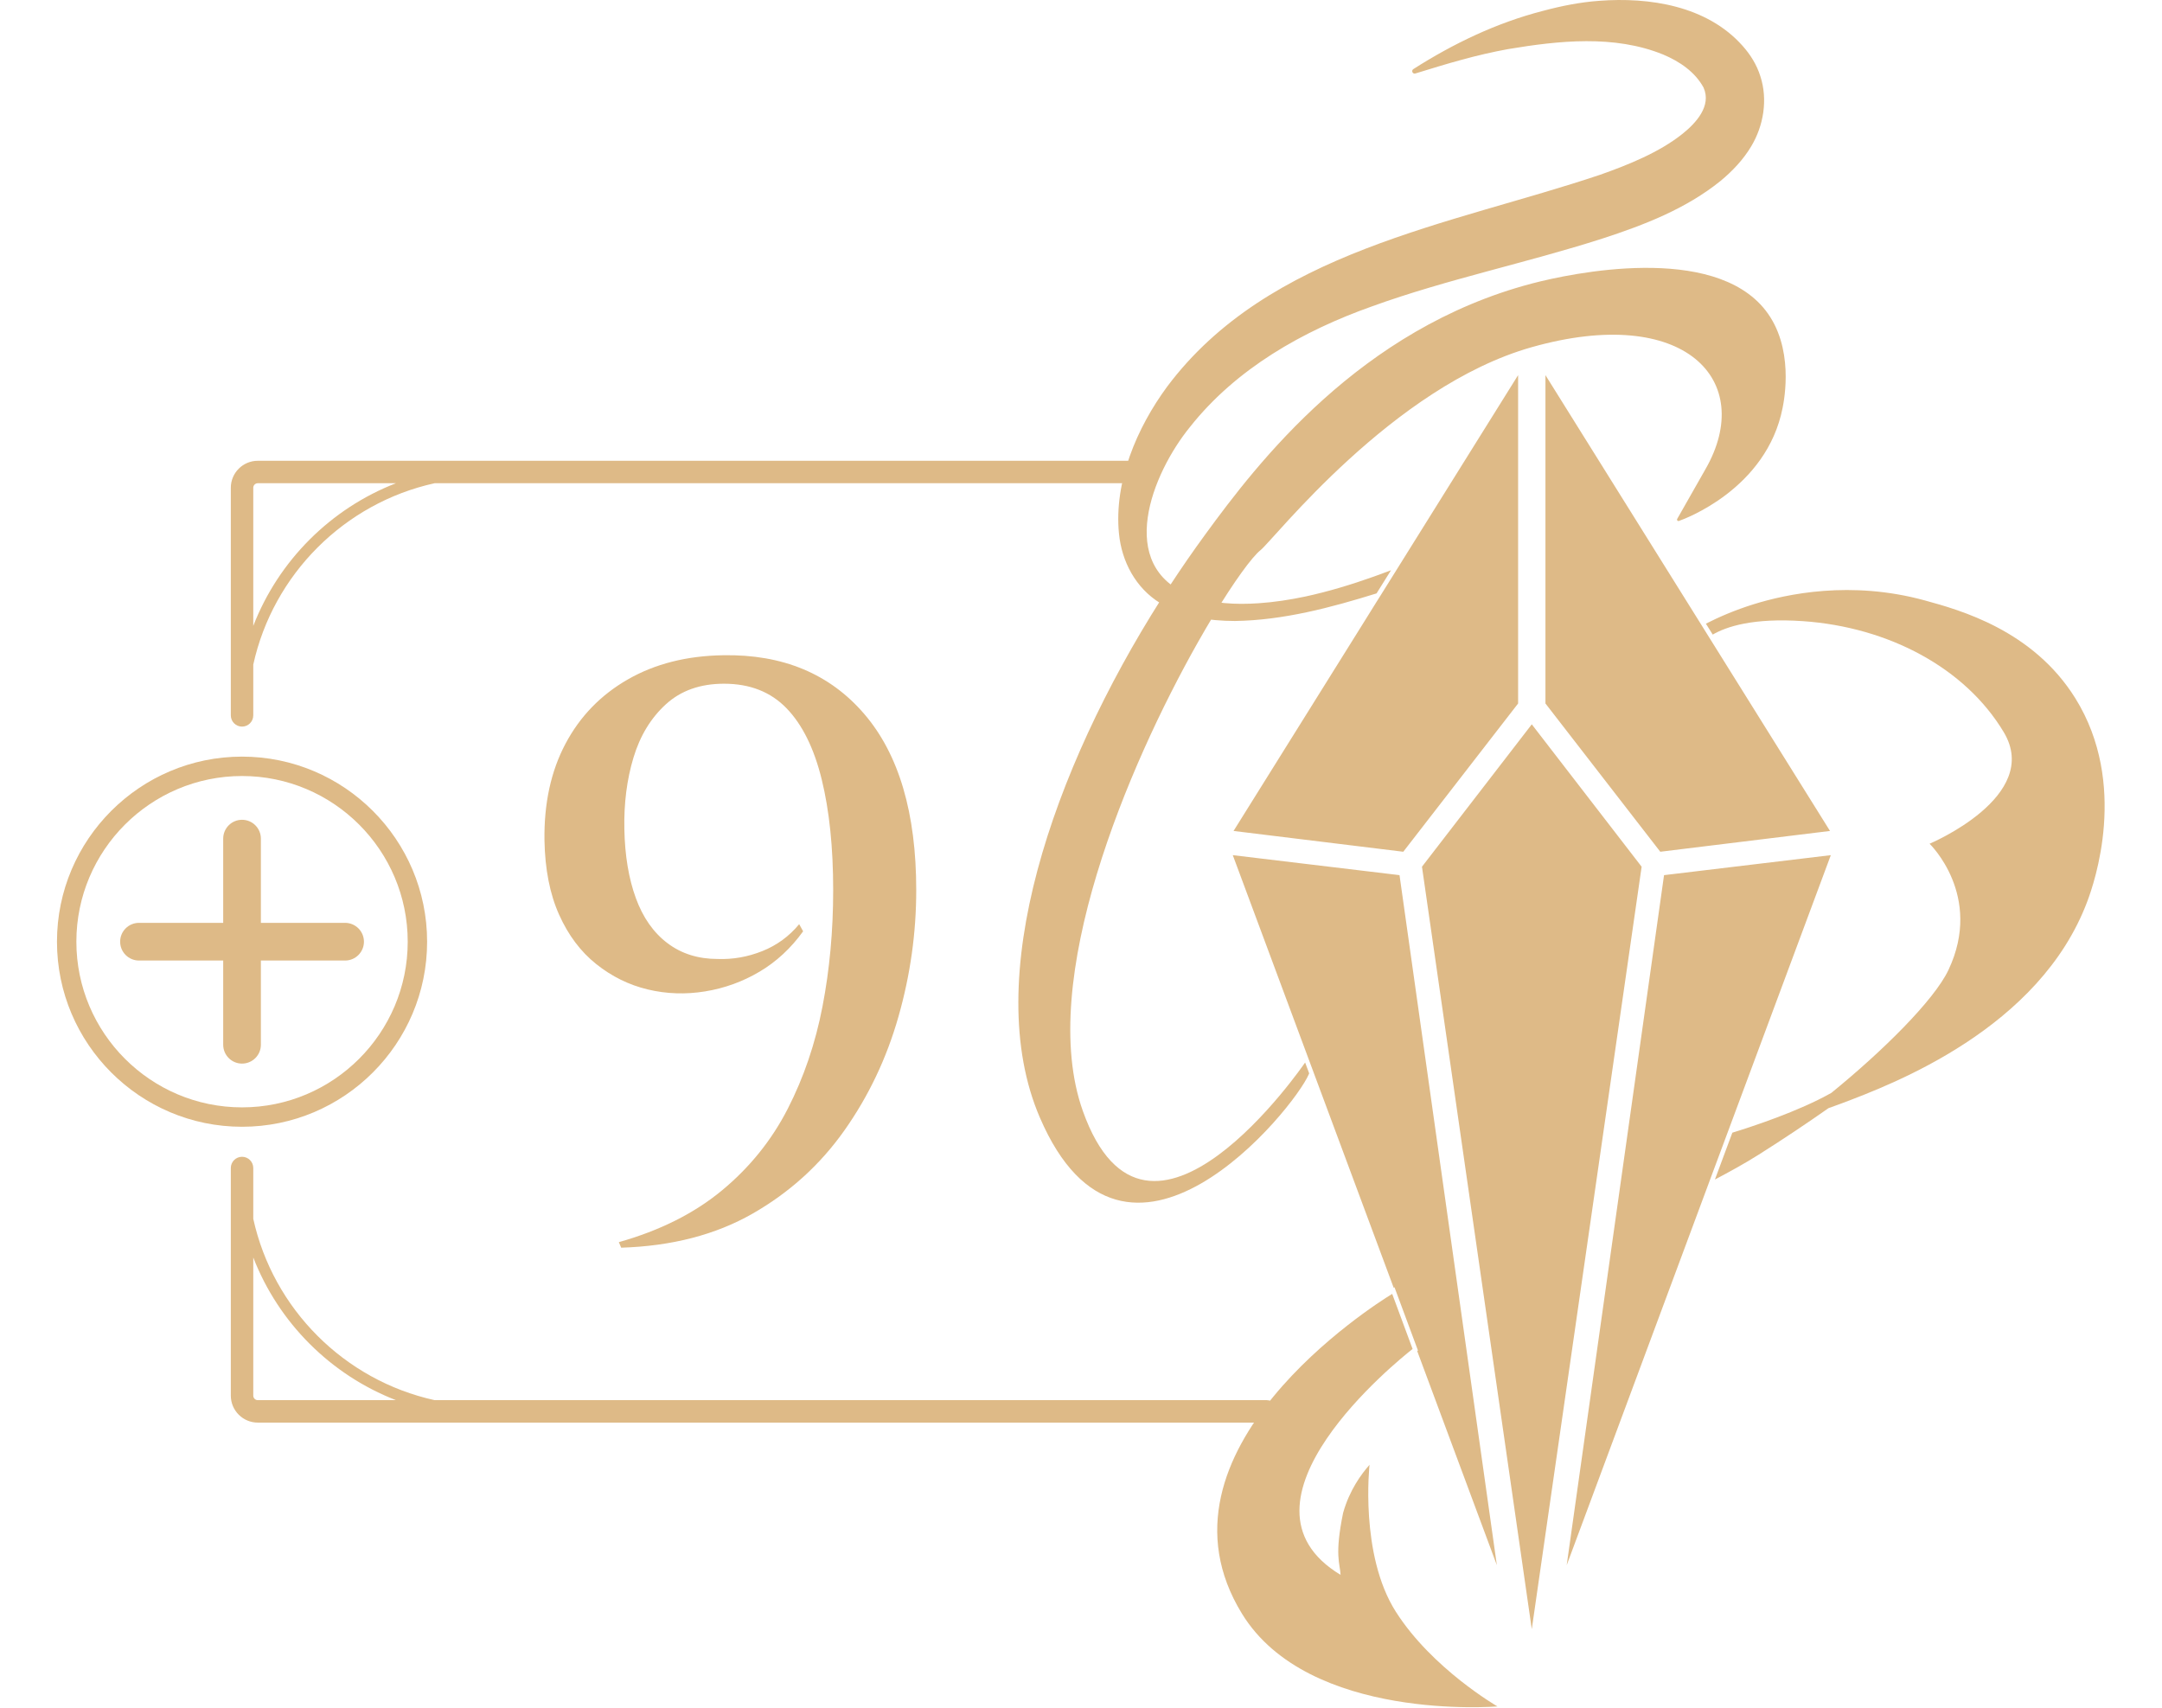
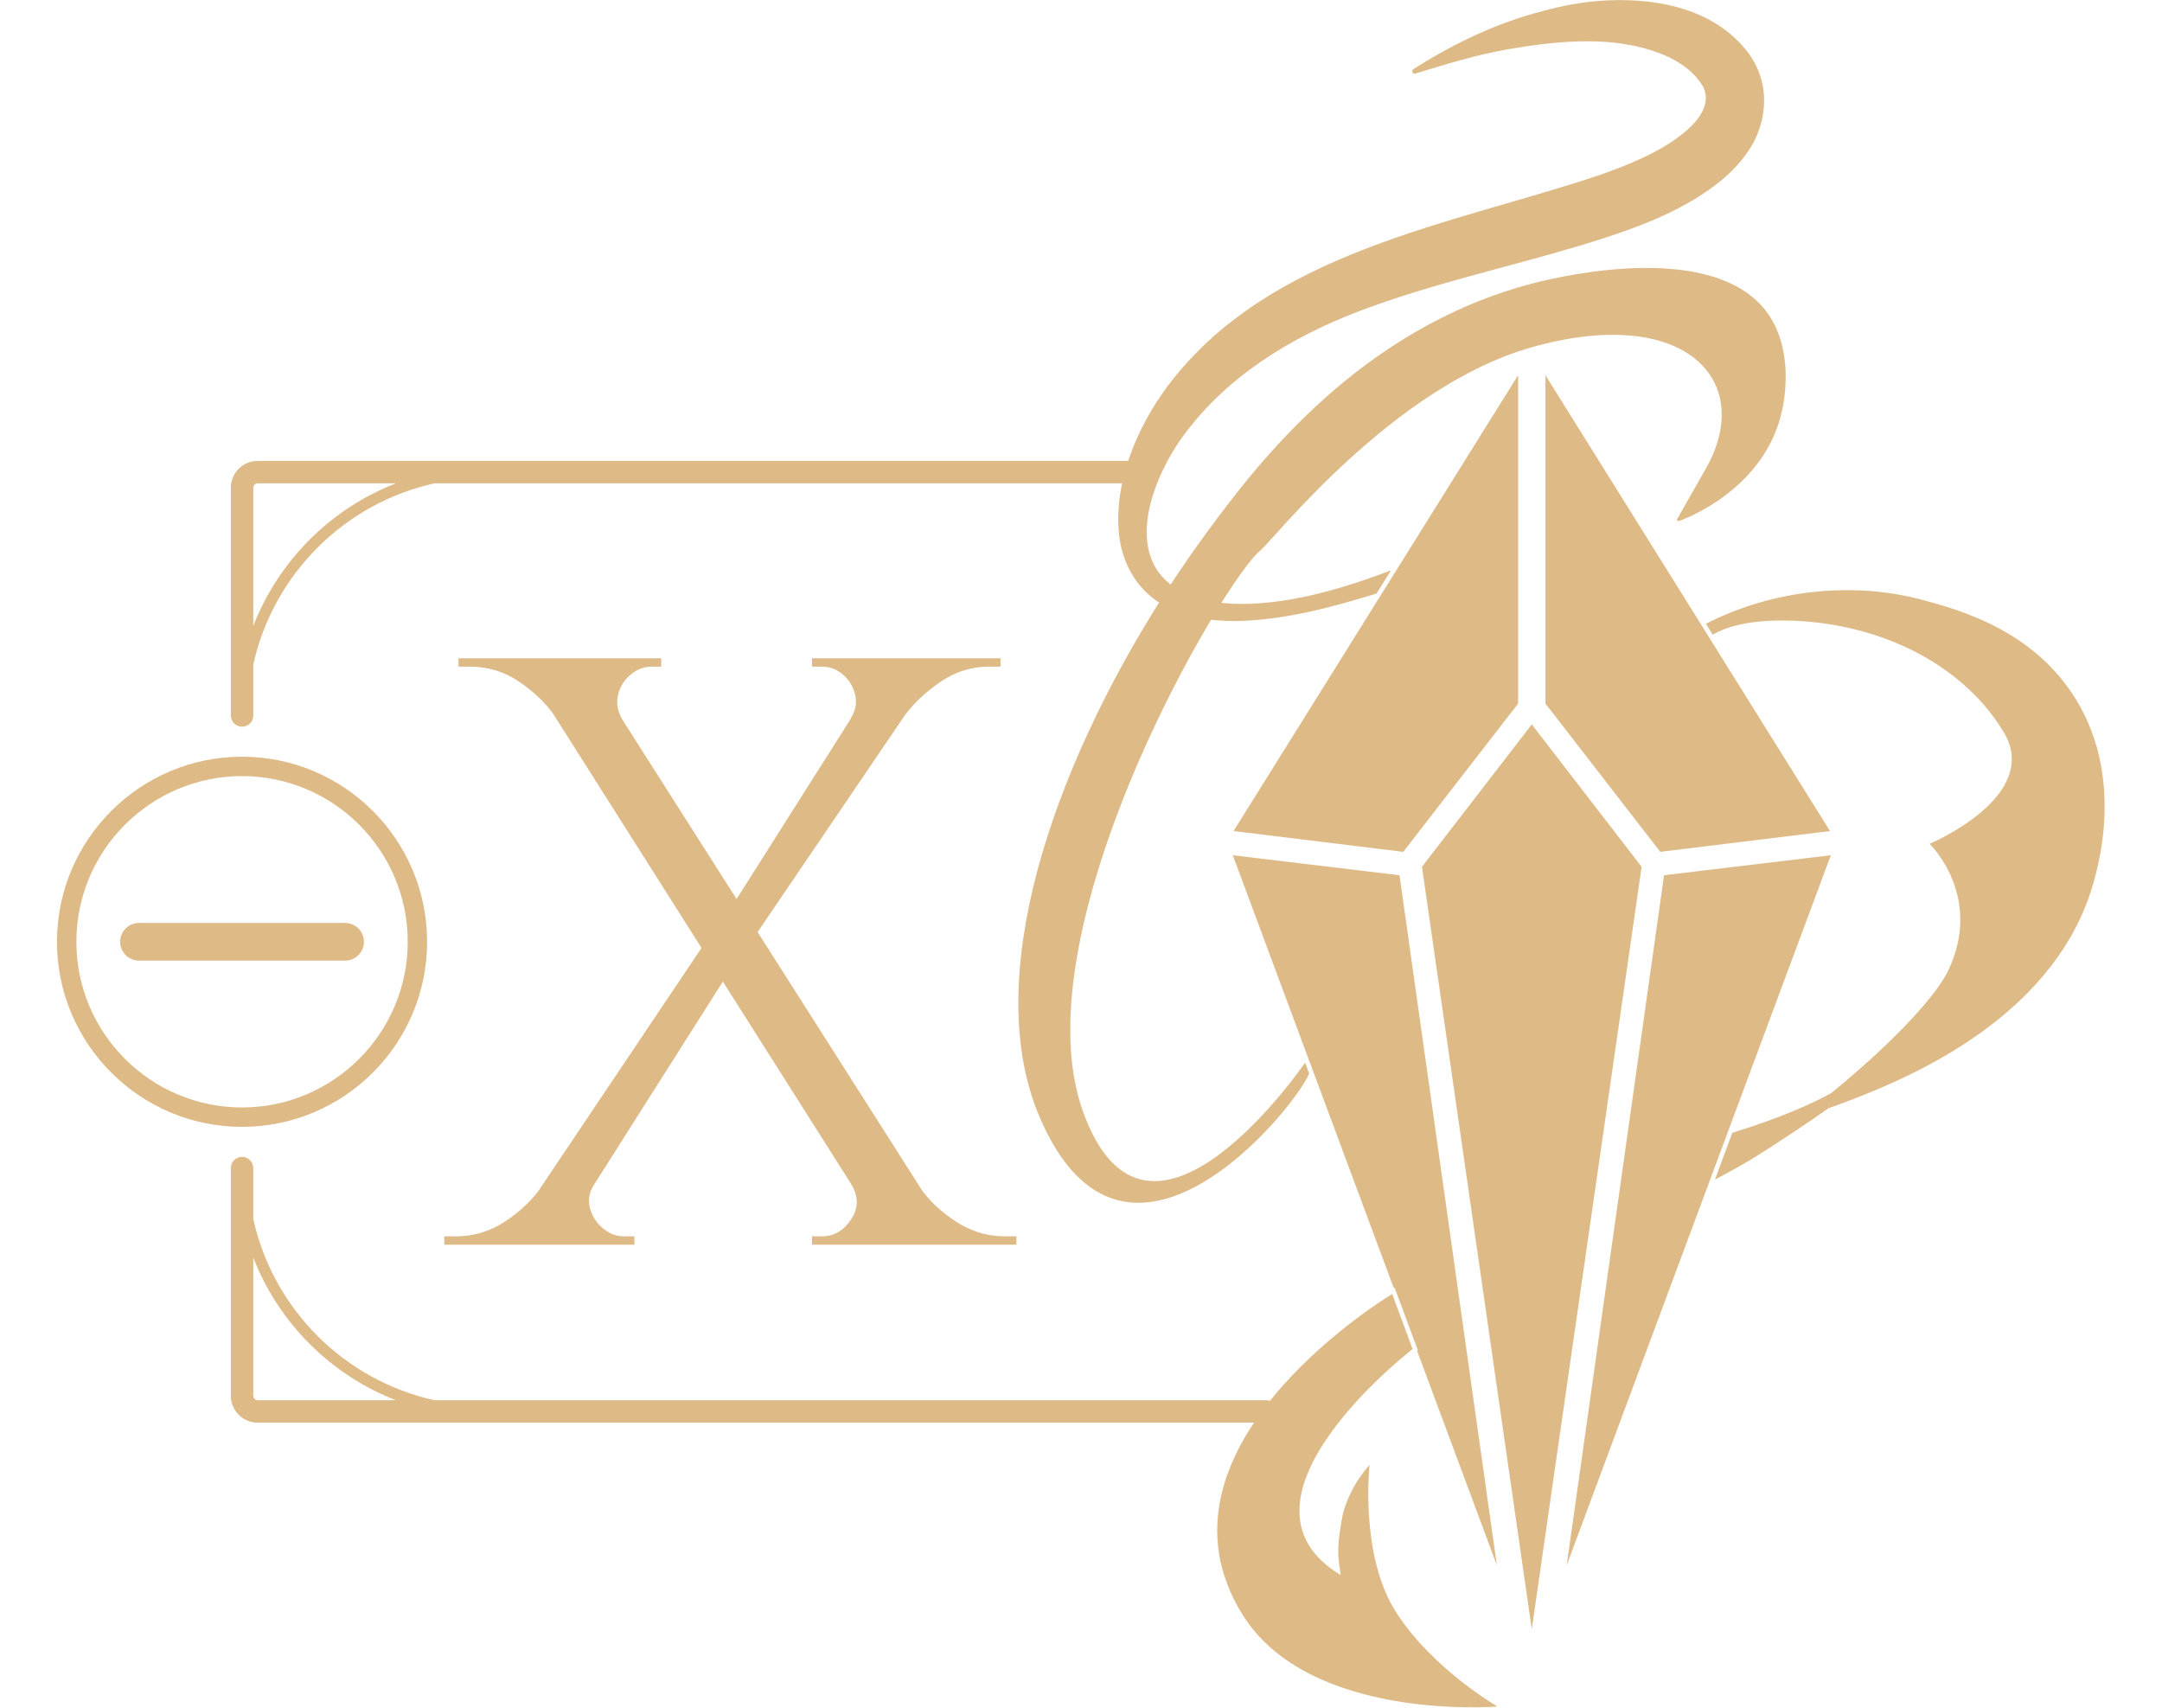
<svg xmlns="http://www.w3.org/2000/svg" xmlns:ns1="https://www.affinity.studio/" width="100%" height="100%" viewBox="0 0 4955 3913" version="1.1" xml:space="preserve" style="fill-rule:evenodd;clip-rule:evenodd;stroke-linejoin:round;stroke-miterlimit:2;">
-   <g transform="matrix(1,0,0,1,-45055,-5527)">
-     <g id="Ether-Plus-9" ns1:id="Ether Plus 9" transform="matrix(4.398482,0,0,4.166667,45055.024,5527)">
+   <g transform="matrix(1,0,0,1,-50797,-10930)">
+     <g id="Ether-Minus-X" ns1:id="Ether Minus X" transform="matrix(4.398482,0,0,4.166667,50797.024,10930.207)">
      <rect x="0" y="0" width="1126.31" height="939.043" style="fill:none;" />
      <clipPath id="_clip1">
        <rect x="0" y="0" width="1126.31" height="939.043" />
      </clipPath>
      <g clip-path="url(#_clip1)">
-         <g id="_--9-Ether" ns1:id="+ 9 Ether" transform="matrix(0.947296,0,0,1,29.68028,0)">
+         <g id="_--9-Ether" ns1:id="- 9 Ether" transform="matrix(0.947296,0,0,1,29.68028,0)">
          <g id="Ether-Icon" ns1:id="Ether Icon" transform="matrix(1,0,0,1,936.9351,903.7052)">
            <path d="M0,-861.776C-1.942,-868.034 -5.481,-873.707 -9.836,-878.56C-29.439,-900.576 -61.103,-905.357 -88.638,-903.256C-99.188,-902.499 -109.566,-900.413 -119.751,-897.674C-145.08,-891.157 -168.957,-879.692 -190.886,-865.684C-192.176,-864.855 -191.251,-862.831 -189.778,-863.282C-181.238,-865.881 -172.779,-868.538 -164.286,-870.825C-155.812,-873.155 -147.329,-875.126 -138.837,-876.68C-110.832,-881.375 -80.357,-884.636 -53.507,-873.731C-44.406,-869.904 -35.971,-864.198 -31.252,-855.566C-26.691,-845.481 -35.414,-835.981 -42.929,-830.002C-55.627,-819.903 -72.516,-813.088 -88.092,-807.588C-170.285,-779.942 -270.504,-765.638 -326.309,-691.007C-342.925,-668.439 -355.604,-638.794 -352.789,-610.209C-351.273,-594.768 -343.572,-580.295 -330.217,-572.042C-317.941,-564.374 -303.204,-562.149 -288.967,-562.14C-262.352,-562.528 -236.222,-569.524 -211.099,-577.312L-203.158,-590.034C-206.265,-588.855 -209.377,-587.709 -212.499,-586.596C-224.871,-582.199 -237.454,-578.353 -250.287,-575.591C-258.775,-573.802 -267.363,-572.474 -276.005,-571.898C-288.525,-571.049 -301.516,-571.63 -313.284,-576.118C-355.019,-592.331 -334.595,-643.287 -313.654,-668.938C-288.281,-700.967 -251.644,-721.721 -213.463,-735.244C-172.438,-750.096 -128.421,-759.121 -86.845,-772.5C-64.024,-779.923 -40.934,-788.804 -21.896,-804.188C-15.374,-809.587 -9.37,-815.898 -4.987,-823.269C1.774,-834.552 4.201,-848.919 0,-861.776M173.318,-519.536C149.988,-557.13 109.651,-568.188 90.49,-573.443C49.801,-584.596 14.423,-576.991 -3.798,-571.311C-14.033,-568.121 -22.797,-564.305 -29.949,-560.667L-26.194,-554.657C-18.617,-559.078 -3.888,-563.93 23.371,-562.049C70.49,-558.798 112.701,-536.358 133.888,-500.979C155.08,-465.607 93.081,-439.618 93.081,-439.618C93.081,-439.618 122.768,-411.101 103.484,-370.216C95.599,-353.5 67.06,-325.346 39.073,-302.593C21.077,-292.402 -4.665,-283.98 -15.399,-280.689L-24.985,-254.925C-17.044,-259.122 -8.975,-263.504 -0.838,-268.641C12.671,-277.175 25.441,-285.72 37.479,-294.171C38.984,-294.702 41.211,-295.486 44.037,-296.549C72.84,-307.36 153.648,-337.854 179.904,-408.051C183.659,-418.09 202.563,-472.406 173.318,-519.536M2.777,-733.094C-26.104,-769.865 -103.889,-753.496 -125.719,-747.743C-220.315,-722.818 -276.635,-648.99 -305.236,-609.857C-306.971,-607.484 -308.695,-605.089 -310.407,-602.677C-316.994,-593.404 -323.424,-583.84 -329.635,-574.053L-329.635,-574.047C-389.251,-480.139 -429.123,-365.42 -396.341,-289.095C-349.244,-179.462 -256.394,-293.745 -248.341,-312.895C-248.291,-313.018 -248.229,-313.158 -248.168,-313.309L-250.384,-319.258C-250.457,-319.174 -250.524,-319.09 -250.596,-319.006C-250.596,-319.006 -337.112,-192.467 -372.697,-292.727C-398.104,-364.312 -347.689,-482.624 -309.417,-550.342C-306.54,-555.429 -303.737,-560.231 -301.034,-564.702C-289.332,-584.092 -279.612,-597.349 -274.911,-601.116C-267.541,-607.025 -202.302,-691.078 -125.804,-712.729C-41.499,-736.591 -2.209,-694.374 -30.184,-645.638C-35.438,-636.483 -42.529,-623.959 -45.724,-618.301C-46.138,-617.568 -45.276,-616.779 -44.582,-617.255C-42.288,-618.038 3.466,-634.496 12.263,-679.45C13.152,-683.982 18.777,-712.724 2.777,-733.094M-200.517,-17.215C-220.495,-48.62 -214.966,-97.994 -214.966,-97.994C-219.437,-92.952 -225.985,-84.122 -229.499,-71.553C-234.301,-48.161 -231.212,-43.83 -230.893,-37.467C-296.697,-77.188 -198.738,-155.852 -191.675,-161.409C-191.412,-161.611 -191.278,-161.717 -191.278,-161.717L-202.498,-192.008C-202.498,-192.008 -202.655,-191.913 -202.951,-191.734C-211.586,-186.435 -340.128,-105.56 -285.085,-16.034C-248.436,43.581 -144.612,34.896 -144.612,34.896C-144.612,34.896 -180.533,14.185 -200.517,-17.215M-28.294,-553.347L-32.041,-559.362L-118.203,-697.37L-118.203,-516.761L-55.043,-435.21L38.319,-446.648L-28.294,-553.347ZM-52.971,-422.341L-106.518,-42.783L-27.308,-255.785L-17.718,-281.548L38.763,-433.336L-52.971,-422.341ZM-201.062,-588.723L-209,-576.003L-211.318,-572.329L-217.604,-562.221L-289.764,-446.648L-196.403,-435.21L-133.241,-516.761L-133.241,-697.37L-201.062,-588.723ZM-202.498,-192.008C-202.498,-192.008 -202.655,-191.913 -202.951,-191.734L-191.675,-161.409C-191.412,-161.611 -191.278,-161.717 -191.278,-161.717L-202.498,-192.008ZM-202.498,-192.008C-202.498,-192.008 -202.655,-191.913 -202.951,-191.734L-191.675,-161.409C-191.412,-161.611 -191.278,-161.717 -191.278,-161.717L-202.498,-192.008ZM-144.927,-42.783L-198.473,-422.341L-290.183,-433.336L-248.075,-320.129L-245.857,-314.163L-201.679,-195.385L-201.234,-195.656L-200.199,-192.87L-188.957,-162.572L-188.341,-160.895L-188.736,-160.575L-144.927,-42.783ZM-65.297,-426.975L-125.723,-7.603L-186.122,-426.975L-125.723,-505.298L-65.297,-426.975Z" style="fill:rgb(222,186,135);fill-rule:nonzero;" />
          </g>
          <g id="Inline-Frame" ns1:id="Inline Frame" transform="matrix(1,0,0,1,107.9718,268.284)">
            <path d="M0,499.368L0,423.377C13.936,459.297 42.561,487.922 78.48,501.856L2.49,501.856C1.117,501.856 0,500.741 0,499.368M557.401,501.856L99.751,501.856C50.095,490.921 10.932,451.756 0,402.099L0,374.164C0,370.754 -2.764,367.989 -6.174,367.989C-9.584,367.989 -12.348,370.754 -12.348,374.164L-12.348,499.368C-12.348,507.549 -5.692,514.206 2.49,514.206L557.401,514.206C560.811,514.206 563.575,511.441 563.575,508.032C563.575,504.621 560.811,501.856 557.401,501.856M2.49,-2.49L78.48,-2.49C42.561,11.446 13.936,40.071 0,75.991L0,0C0,-1.373 1.117,-2.49 2.49,-2.49M-6.174,131.379C-2.764,131.379 0,128.614 0,125.205L0,97.269C10.932,47.612 50.095,8.446 99.751,-2.49L487.083,-2.49C490.493,-2.49 493.257,-5.254 493.257,-8.664C493.257,-12.073 490.493,-14.838 487.083,-14.838L2.49,-14.838C-5.692,-14.838 -12.348,-8.182 -12.348,0L-12.348,125.205C-12.348,128.614 -9.584,131.379 -6.174,131.379" style="fill:rgb(222,186,135);fill-rule:nonzero;" />
          </g>
-           <g id="_--Modifier" ns1:id="+ Modifier">
-             <g transform="matrix(1,0,0,1,158.4851,528.3315)">
-               <path d="M0,-20.728L-46.323,-20.728L-46.323,-67.051C-46.323,-72.772 -50.963,-77.416 -56.688,-77.416C-62.412,-77.416 -67.052,-72.772 -67.052,-67.051L-67.052,-20.728L-113.375,-20.728C-119.096,-20.728 -123.74,-16.088 -123.74,-10.364C-123.74,-4.639 -119.096,0.001 -113.375,0.001L-67.052,0.001L-67.052,46.324C-67.052,52.045 -62.412,56.688 -56.688,56.688C-50.963,56.688 -46.323,52.045 -46.323,46.324L-46.323,0.001L0,0.001C5.72,0.001 10.364,-4.639 10.364,-10.364C10.364,-16.088 5.72,-20.728 0,-20.728" style="fill:rgb(222,186,135);fill-rule:nonzero;" />
+           <g id="_--Modifier" ns1:id="- Modifier">
+             <g transform="matrix(1,0,0,1,158.4851,528.3295)">
+               <path d="M0,-20.726L-46.323,-20.726L-46.323,-20.729L-67.052,-20.729L-67.052,-20.726L-113.375,-20.726C-119.096,-20.726 -123.74,-16.086 -123.74,-10.362C-123.74,-4.637 -119.096,0.003 -113.375,0.003L0,0.003C5.72,0.003 10.364,-4.637 10.364,-10.362C10.364,-16.086 5.72,-20.726 0,-20.726" style="fill:rgb(222,186,135);fill-rule:nonzero;" />
            </g>
            <g transform="matrix(1,0,0,1,101.7976,609.0961)">
              <path d="M0,-182.257C-50.247,-182.257 -91.129,-141.377 -91.129,-91.128C-91.129,-40.88 -50.247,0.001 0,0.001C50.247,0.001 91.129,-40.88 91.129,-91.128C91.129,-141.377 50.247,-182.257 0,-182.257M0,10.67C-56.132,10.67 -101.798,-34.996 -101.798,-91.128C-101.798,-147.26 -56.132,-192.927 0,-192.927C56.132,-192.927 101.798,-147.26 101.798,-91.128C101.798,-34.996 56.132,10.67 0,10.67" style="fill:rgb(222,186,135);fill-rule:nonzero;" />
            </g>
          </g>
-           <g id="_9" ns1:id="9" transform="matrix(1,0,0,1,310.3506,359.8318)">
-             <path d="M0,326.448L-1.306,323.402C21.318,317.019 40.244,307.522 55.472,294.905C70.699,282.288 82.731,267.353 91.583,250.093C100.427,232.839 106.811,214.056 110.726,193.75C114.642,173.452 116.6,152.133 116.6,129.795C116.6,106.301 114.492,86.002 110.291,68.884C106.083,51.774 99.632,38.721 90.93,29.728C82.229,20.741 70.767,16.24 56.56,16.24C43.507,16.24 32.848,20.013 24.581,27.552C16.314,35.098 10.366,44.887 6.743,56.92C3.113,68.959 1.447,82.086 1.74,96.294C2.025,110.801 4.133,123.418 8.049,134.145C11.964,144.879 17.763,153.146 25.451,158.945C33.133,164.75 42.345,167.646 53.079,167.646C61.487,167.938 69.68,166.49 77.66,163.295C85.634,160.107 92.378,155.178 97.892,148.503L100.066,152.418C93.391,161.705 85.417,169.101 76.138,174.607C66.852,180.12 56.845,183.744 46.117,185.484C35.384,187.224 24.867,186.864 14.574,184.396C4.275,181.935 -5.153,177.292 -13.705,170.474C-22.264,163.662 -29.082,154.594 -34.153,143.282C-39.231,131.97 -41.917,118.34 -42.202,102.385C-42.495,82.086 -38.654,64.391 -30.673,49.306C-22.699,34.228 -11.244,22.406 3.698,13.847C18.633,5.296 36.11,0.87 56.124,0.578C88.897,0 114.784,10.802 133.785,32.991C152.778,55.179 162.282,87.45 162.282,129.795C162.282,153.289 159.019,176.497 152.493,199.406C145.967,222.322 136.028,243.206 122.69,262.057C109.346,280.915 92.521,296.142 72.222,307.74C51.916,319.337 27.845,325.578 0,326.448" style="fill:rgb(222,186,135);fill-rule:nonzero;" />
+           <g transform="matrix(0.24,0,0,0.272918,-12459.172,-10673.104)">
+             <path d="M53119.52,40433.9L53973.92,41614.103L53820.32,41614.103L52969.76,40433.9L53119.52,40433.9ZM53144.48,41494.225C53132.96,41509.984 53129.76,41526.024 53134.88,41542.345C53140,41558.666 53149.92,41572.174 53164.64,41582.867C53179.36,41593.56 53195.04,41598.907 53211.68,41598.907L53236.64,41598.907L53236.64,41615.791L52800.8,41615.791L52800.8,41598.907L52827.68,41598.907C52868.64,41598.907 52906.4,41588.776 52940.96,41568.516C52975.52,41548.255 53003.04,41525.179 53023.52,41499.29L53144.48,41494.225ZM53413.28,40987.7L53457.44,41060.302L53058.08,41614.103L52935.2,41614.103L53413.28,40987.7ZM53733.92,41494.225L53891.36,41500.979C53911.84,41526.868 53939.36,41549.662 53973.92,41569.36C54008.48,41589.058 54045.6,41598.907 54085.28,41598.907L54112.16,41598.907L54112.16,41615.791L53643.68,41615.791L53643.68,41598.907L53666.72,41598.907C53693.6,41598.907 53715.68,41587.651 53732.96,41565.139C53750.24,41542.626 53750.56,41518.989 53733.92,41494.225ZM53298.08,40433.9L53298.08,40450.784L53275.04,40450.784C53258.4,40450.784 53242.72,40456.131 53228,40466.824C53213.28,40477.517 53203.68,40491.024 53199.2,40507.346C53194.72,40523.667 53197.6,40539.707 53207.84,40555.466L53054.24,40550.4C53033.76,40524.511 53006.56,40501.436 52972.64,40481.175C52938.72,40460.914 52901.28,40450.784 52860.32,40450.784L52833.44,40450.784L52833.44,40433.9L53298.08,40433.9ZM53945.12,40433.9L53493.92,41018.092L53428.64,40977.57L53820.32,40433.9L53945.12,40433.9ZM54075.68,40433.9L54075.68,40450.784L54048.8,40450.784C54009.12,40450.784 53972.32,40460.914 53938.4,40481.175C53904.48,40501.436 53876.64,40524.511 53854.88,40550.4L53732,40555.466C53743.52,40539.707 53747.04,40523.667 53742.56,40507.346C53738.08,40491.024 53728.8,40477.517 53714.72,40466.824C53700.64,40456.131 53684.64,40450.784 53666.72,40450.784L53643.68,40450.784L53643.68,40433.9L54075.68,40433.9Z" style="fill:rgb(222,186,135);fill-rule:nonzero;" />
          </g>
        </g>
      </g>
    </g>
  </g>
</svg>
